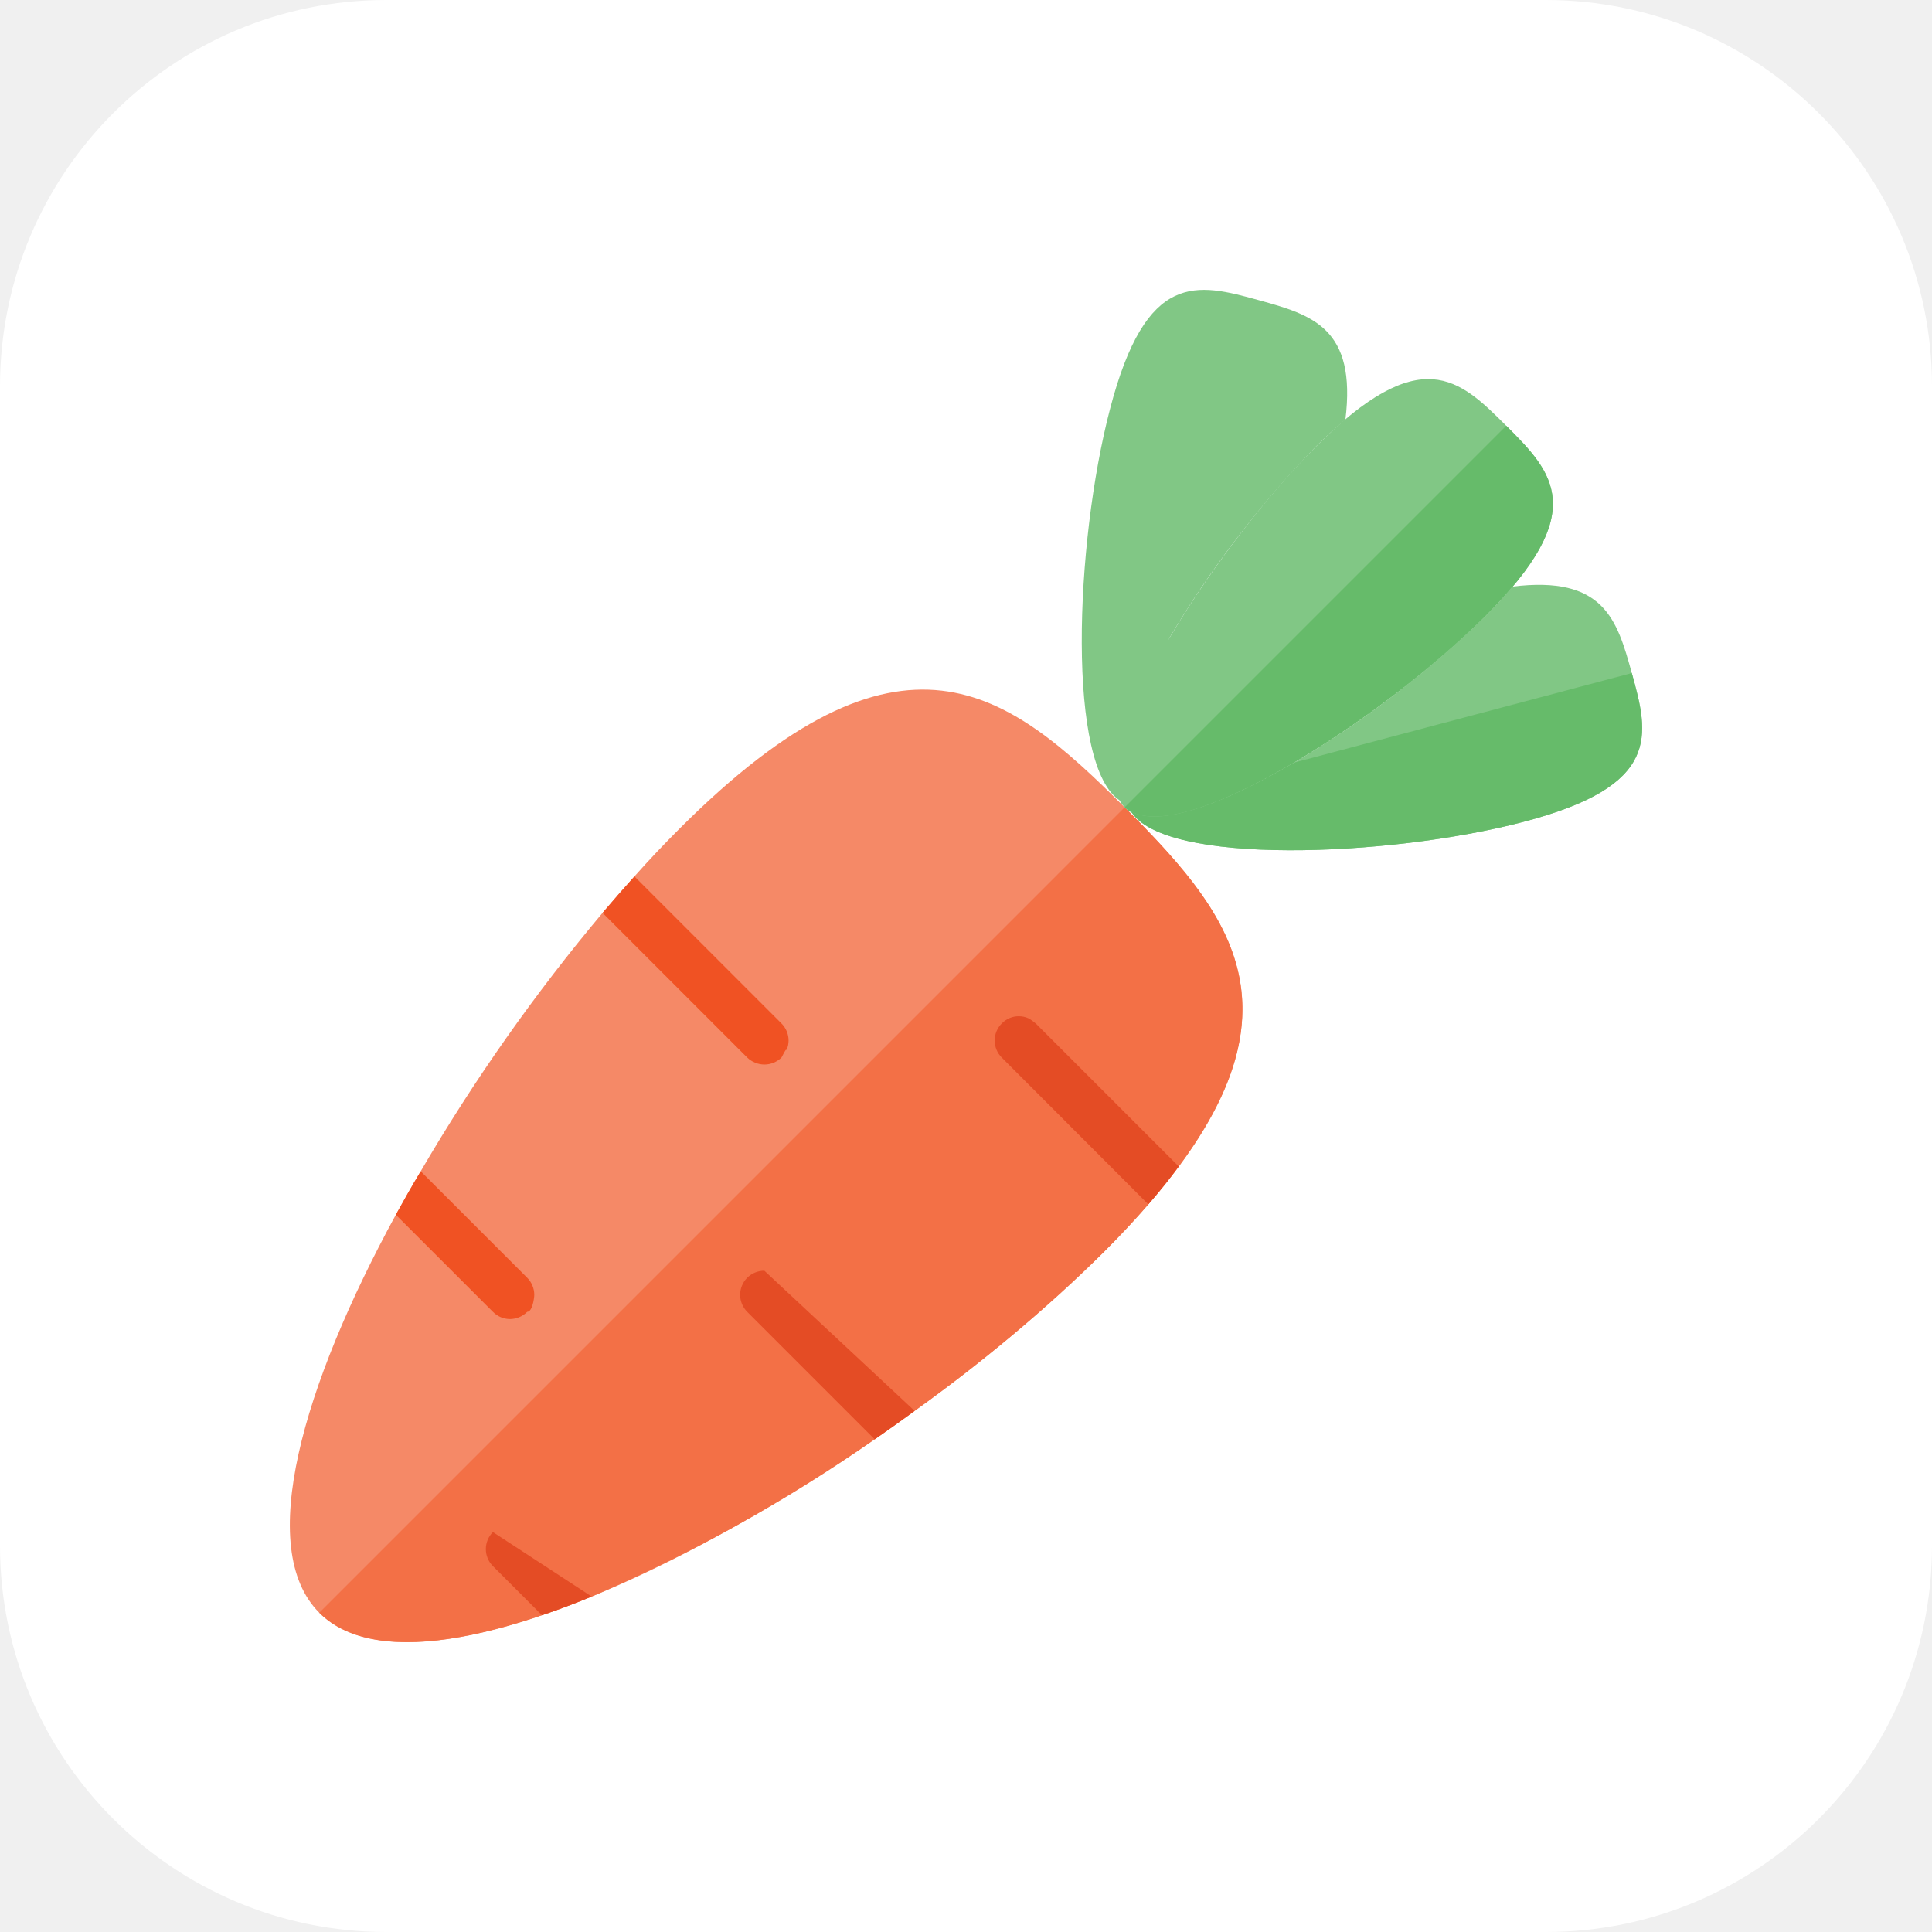
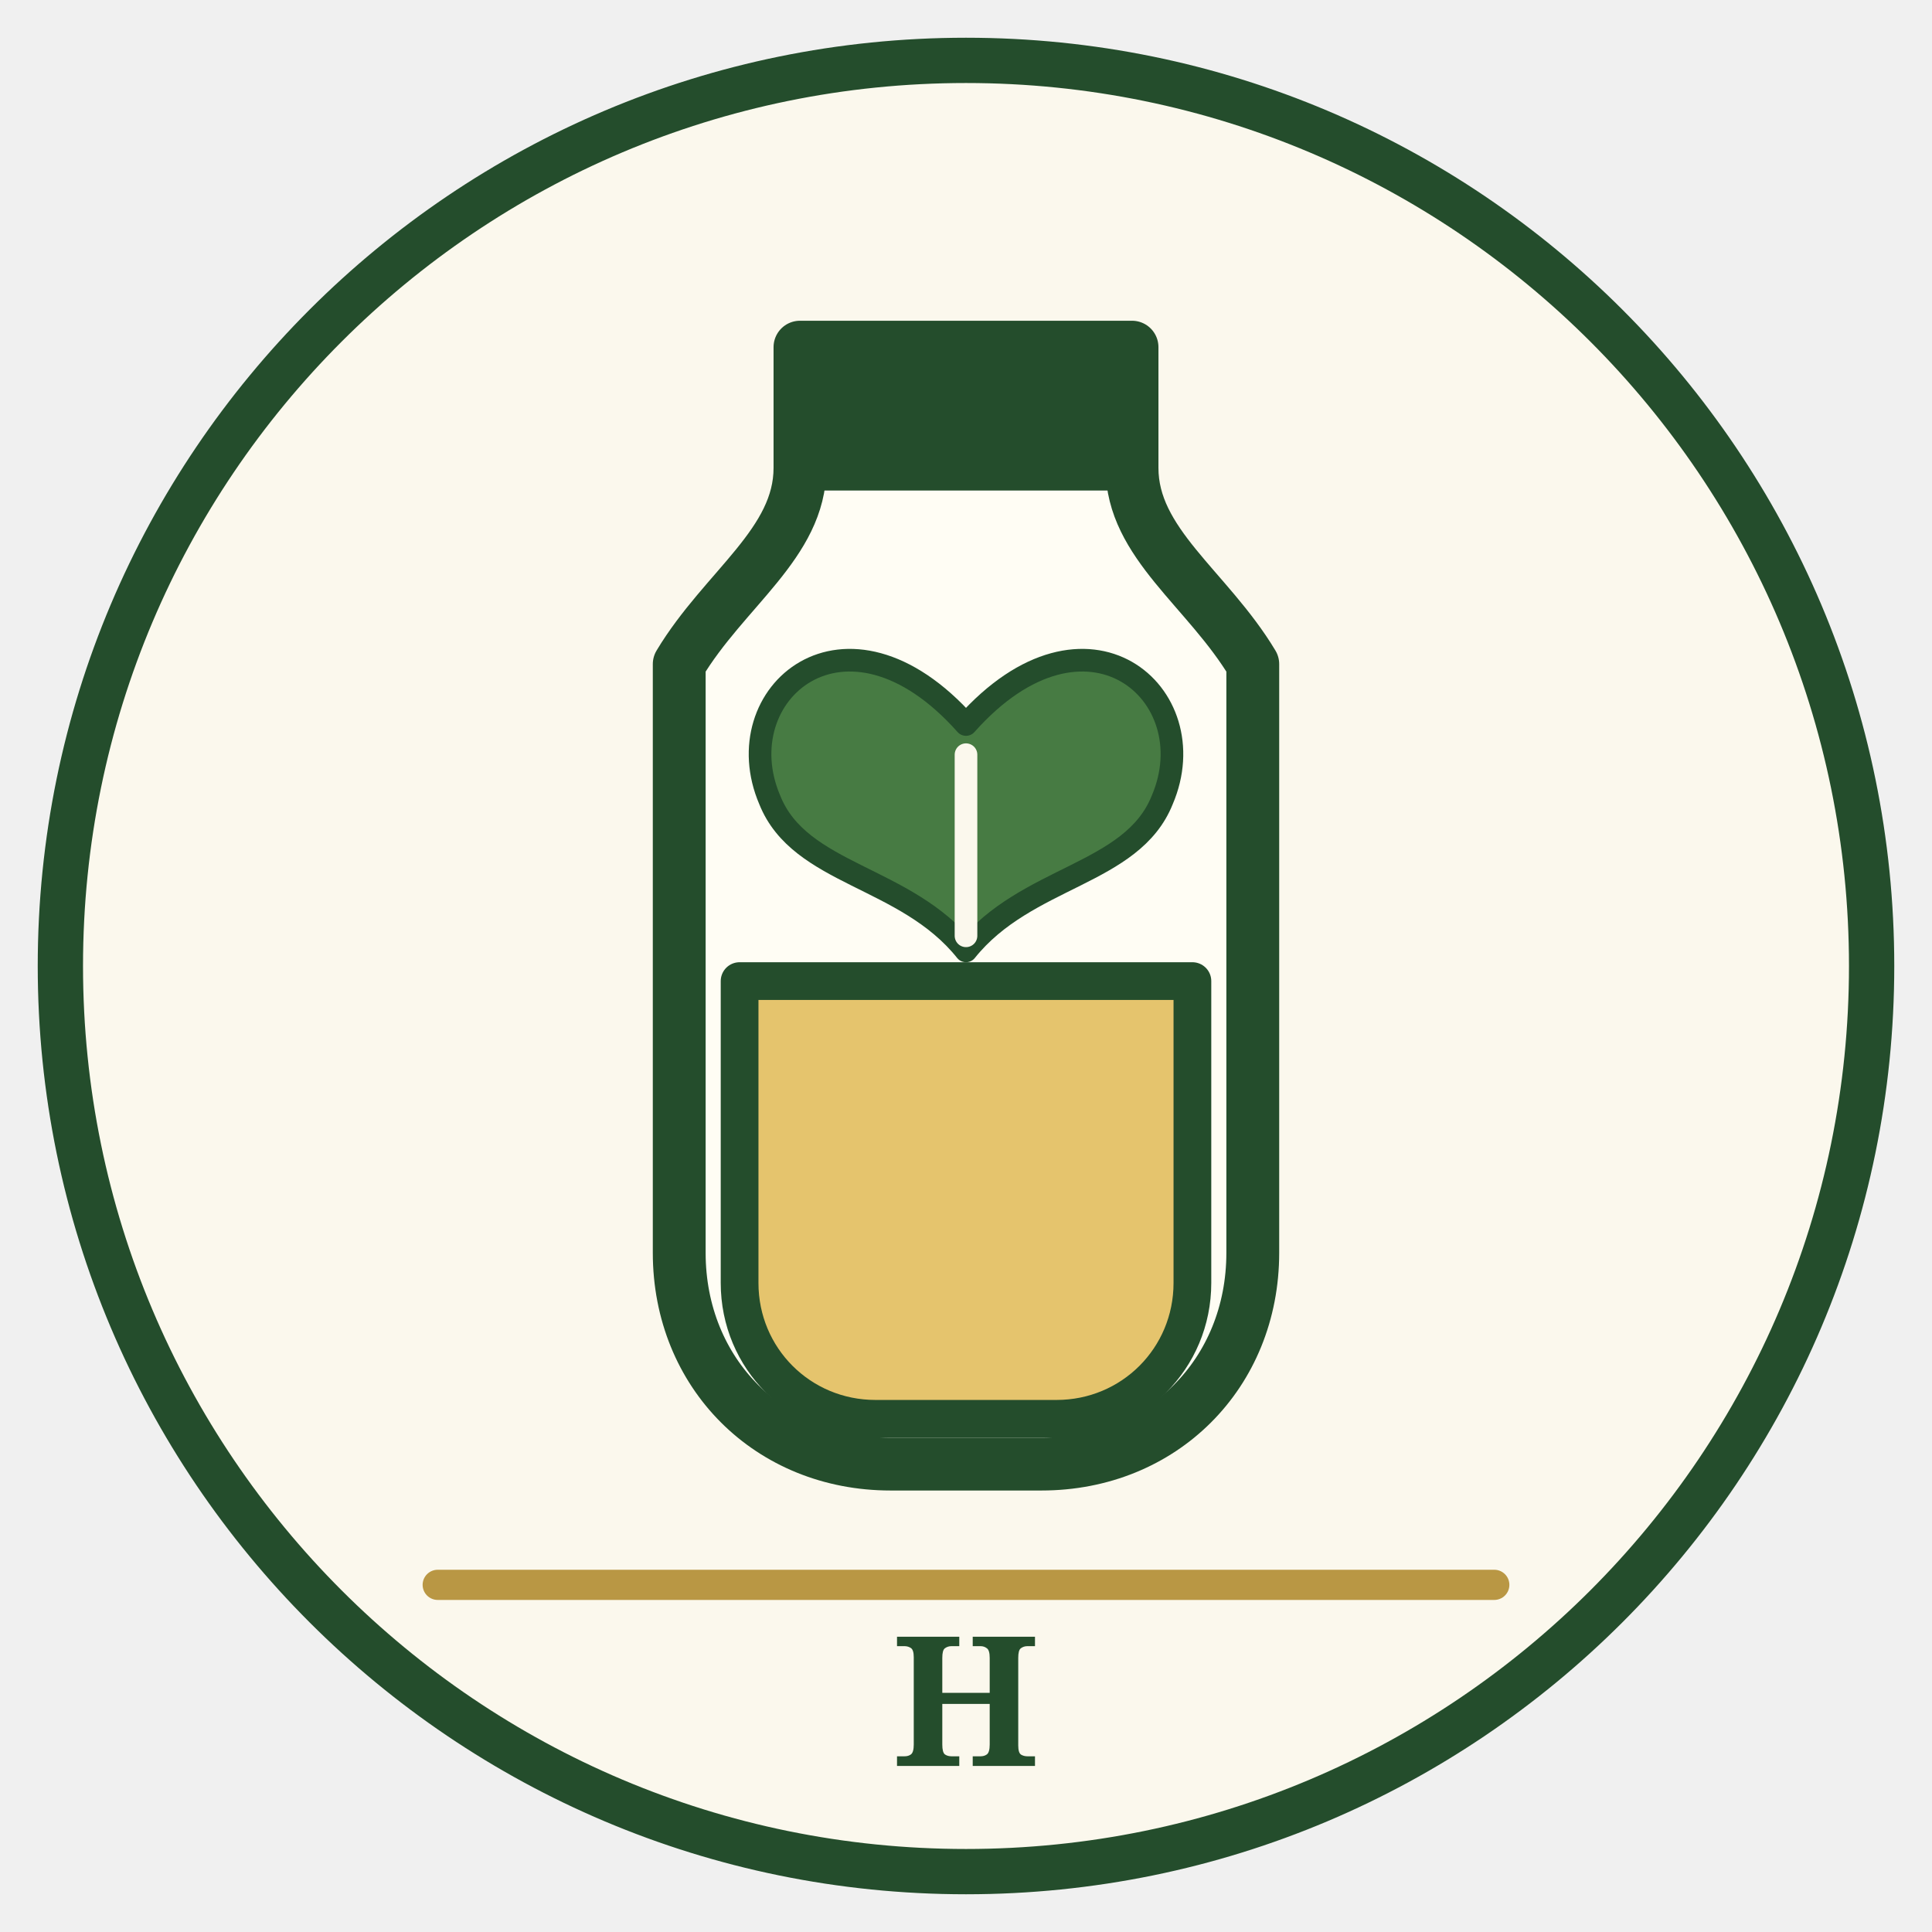
- <svg xmlns="http://www.w3.org/2000/svg" width="100" height="100" viewBox="0 0 100 100" fill="none">
-   <rect width="100" height="100" rx="20" fill="white" />
-   <path d="M57.112 64.825C45.6 76.337 22.588 89.537 16.526 83.475C13.201 80.15 15.676 71.712 20.488 62.875C20.901 62.125 21.326 61.375 21.776 60.625C24.528 55.908 27.677 51.434 31.188 47.25C31.738 46.6 32.288 45.975 32.838 45.363C33.613 44.488 34.4 43.663 35.175 42.888C46.688 31.376 52.15 35.726 58.212 41.788C64.275 47.85 68.624 53.313 57.112 64.825Z" fill="#F58967" />
-   <path d="M61.012 60.375C60.55 61 60.025 61.663 59.437 62.337C58.75 63.138 57.975 63.962 57.112 64.825C54.075 67.811 50.807 70.553 47.337 73.025C46.663 73.525 45.975 74.012 45.275 74.5C40.681 77.704 35.773 80.43 30.625 82.637C29.738 83 28.888 83.325 28.05 83.6C22.925 85.35 18.663 85.612 16.526 83.475L58.212 41.788C63.437 47.013 67.387 51.788 61.012 60.375V60.375Z" fill="#F37046" />
-   <path d="M76.862 31.913C71.412 37.363 60.637 44.213 58.212 41.788C55.787 39.363 62.637 28.588 68.087 23.138C73.537 17.676 75.537 19.613 77.962 22.038C80.387 24.463 82.324 26.463 76.862 31.913V31.913Z" fill="#81C785" />
-   <path d="M76.862 31.913C71.412 37.363 60.637 44.213 58.212 41.788L77.962 22.038C80.387 24.463 82.324 26.463 76.862 31.913Z" fill="#66BB6A" />
-   <path d="M78.812 42.55C71.874 44.363 60.212 44.813 58.537 41.988C60.012 42.85 63.35 41.6 66.975 39.475C70.554 37.348 73.872 34.81 76.862 31.913C77.412 31.363 77.874 30.851 78.274 30.363C83.024 29.776 83.699 32.076 84.462 34.838C85.349 38.05 86.024 40.675 78.812 42.55Z" fill="#81C785" />
-   <path d="M78.812 42.55C71.874 44.363 60.212 44.813 58.537 41.988C60.012 42.85 63.35 41.6 66.975 39.475L84.462 34.838C85.349 38.051 86.024 40.675 78.812 42.55Z" fill="#66BB6A" />
-   <path d="M69.637 21.726C69.15 22.126 68.637 22.588 68.087 23.138C65.19 26.128 62.652 29.447 60.525 33.026L58.012 41.463C55.187 39.788 55.637 28.126 57.45 21.188C59.325 13.976 61.95 14.651 65.162 15.539C67.924 16.301 70.225 16.976 69.637 21.726V21.726Z" fill="#81C785" />
-   <path d="M61.012 60.375C60.55 61 60.025 61.663 59.437 62.337L51.85 54.738C51.734 54.622 51.642 54.485 51.579 54.334C51.517 54.182 51.484 54.02 51.484 53.856C51.484 53.693 51.517 53.531 51.579 53.379C51.642 53.228 51.734 53.091 51.85 52.975C51.964 52.857 52.101 52.762 52.252 52.698C52.404 52.633 52.566 52.6 52.731 52.6C52.896 52.6 53.059 52.633 53.21 52.698C53.361 52.762 53.498 52.896 53.612 52.975L61.012 60.375Z" fill="#E44C25" />
-   <path d="M47.337 73.025C46.663 73.525 45.975 74.012 45.275 74.5L38.675 67.9C38.559 67.784 38.467 67.647 38.405 67.496C38.342 67.344 38.309 67.182 38.309 67.019C38.309 66.855 38.342 66.693 38.405 66.542C38.467 66.39 38.559 66.253 38.675 66.137C38.911 65.903 39.23 65.772 39.563 65.772L47.337 73.025Z" fill="#E44C25" />
-   <path d="M30.625 82.637C29.738 83 28.888 83.325 28.05 83.6L25.513 81.062C25.397 80.947 25.305 80.809 25.242 80.658C25.18 80.507 25.147 80.345 25.147 80.181C25.147 80.017 25.18 79.855 25.242 79.704C25.305 79.553 25.397 79.415 25.513 79.3L30.625 82.637Z" fill="#E44C25" />
-   <path d="M40.45 54.738C40.212 54.969 39.894 55.099 39.563 55.1C39.231 55.097 38.914 54.967 38.675 54.738L31.188 47.25C31.738 46.6 32.288 45.975 32.838 45.363L40.45 52.975C40.566 53.091 40.658 53.228 40.721 53.38C40.783 53.531 40.816 53.693 40.816 53.856C40.816 54.02 40.783 54.182 40.721 54.334C40.658 54.485 40.816 54.02 40.45 54.738Z" fill="#F05223" />
-   <path d="M27.288 67.9C27.053 68.137 26.734 68.272 26.4 68.275C26.235 68.275 26.071 68.242 25.919 68.177C25.766 68.113 25.628 68.018 25.513 67.9L20.488 62.875C20.901 62.125 21.326 61.375 21.776 60.625L27.288 66.137C27.404 66.253 27.496 66.39 27.558 66.542C27.621 66.693 27.654 66.855 27.654 67.019C27.654 67.182 27.621 67.345 27.558 67.496C27.621 67.345 27.654 67.182 27.654 67.019C27.654 67.182 27.558 67.9 27.288 67.9Z" fill="#F05223" />
+ <svg xmlns="http://www.w3.org/2000/svg" viewBox="0 0 128 128" role="img" aria-labelledby="title">
+   <circle cx="64" cy="64" r="60" fill="#fbf8ed" stroke="#244d2c" stroke-width="3" />
+   <g stroke="#244d2c" stroke-linecap="round" stroke-linejoin="round">
+     <path d="M53 23h22v8c0 5 5 8 8 13v39c0 8-6 14-14 14H59c-8 0-14-6-14-14V44c3-5 8-8 8-13z" fill="#fffdf4" stroke-width="3.5" />
+     <path d="M53 23h22v8H53z" fill="#244d2c" stroke-width="3" />
+     <path d="M49 65h30v20c0 5-4 9-9 9H58c-5 0-9-4-9-9z" fill="#e5c46d" stroke-width="2.5" />
+     <path d="M64 48c-8-9-16-2-13 5 2 5 9 5 13 10 4-5 11-5 13-10 3-7-5-14-13-5z" fill="#477b43" stroke-width="1.5" />
+     <path d="M64 50v12" fill="none" stroke="#fbf8ed" stroke-width="1.5" />
+   </g>
+   <path d="M29 105h70" stroke="#b99744" stroke-width="2" stroke-linecap="round" />
+   <text x="64" y="117" font-family="Georgia,serif" font-size="12" font-weight="bold" letter-spacing="1.2" text-anchor="middle" fill="#244d2c">H</text>
</svg>
